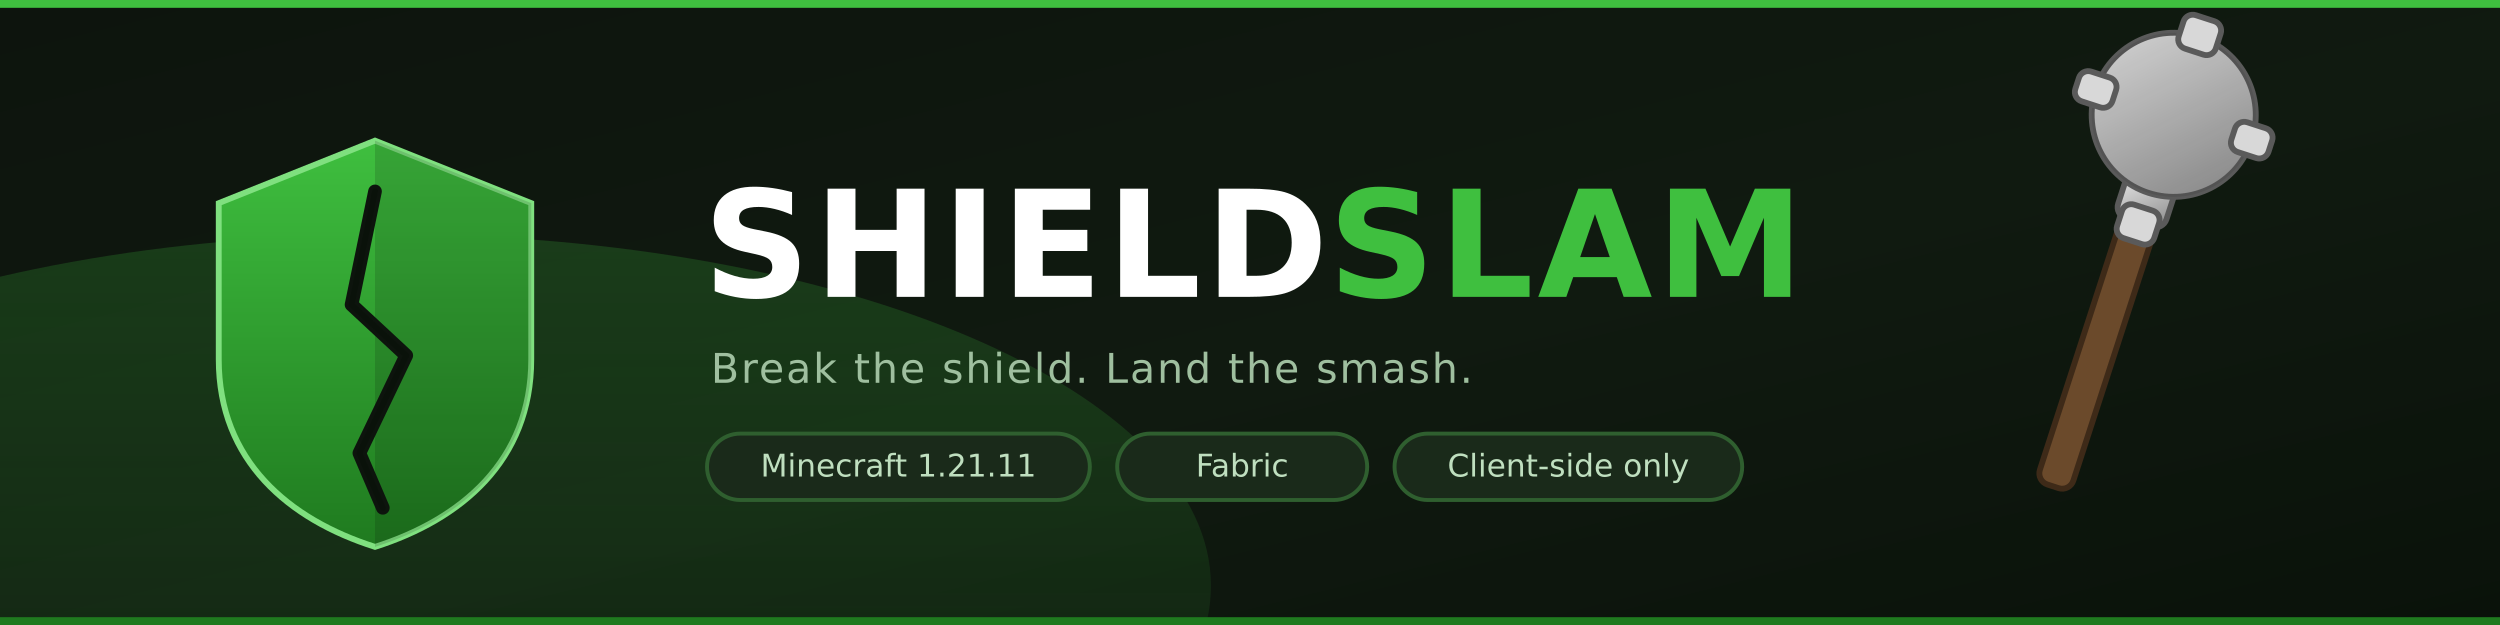
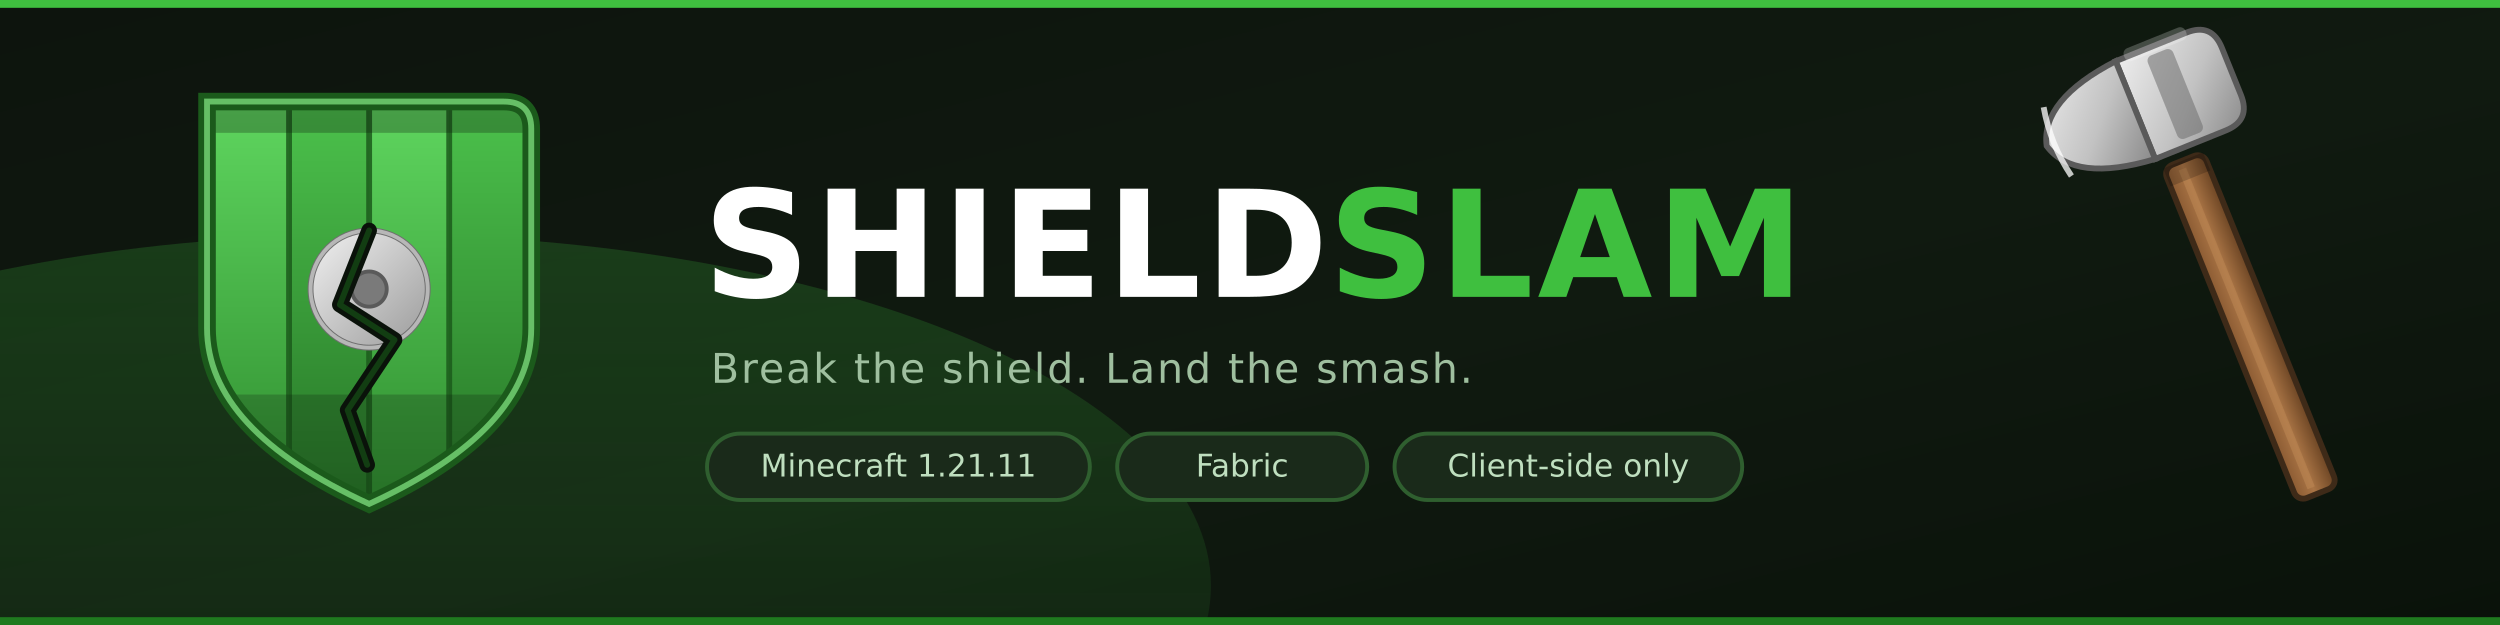
<svg xmlns="http://www.w3.org/2000/svg" width="1280" height="320" viewBox="0 0 1280 320" role="img" aria-label="Shield Slam">
  <defs>
    <linearGradient id="bg" x1="0" y1="0" x2="1" y2="1">
      <stop offset="0%" stop-color="#0D140D" />
      <stop offset="55%" stop-color="#101A10" />
      <stop offset="100%" stop-color="#0A120A" />
    </linearGradient>
    <linearGradient id="glow" x1="0" y1="0" x2="0" y2="1">
      <stop offset="0%" stop-color="#3FBF3F" stop-opacity="0.22" />
      <stop offset="100%" stop-color="#3FBF3F" stop-opacity="0" />
    </linearGradient>
-     <linearGradient id="steel" x1="0" y1="0" x2="1" y2="1">
-       <stop offset="0%" stop-color="#E8E8E8" />
-       <stop offset="100%" stop-color="#8C8C8C" />
+     <linearGradient id="plankA" x1="0" y1="0" x2="0" y2="1">
+       <stop offset="0%" stop-color="#5FD65F" />
+       <stop offset="100%" stop-color="#2E8B2E" />
    </linearGradient>
-     <linearGradient id="shieldFill" x1="0" y1="0" x2="0" y2="1">
-       <stop offset="0%" stop-color="#3FBF3F" />
-       <stop offset="100%" stop-color="#1F7A1F" />
+     <linearGradient id="plankB" x1="0" y1="0" x2="0" y2="1">
+       <stop offset="0%" stop-color="#4CC24C" />
+       <stop offset="100%" stop-color="#267326" />
    </linearGradient>
+     <linearGradient id="boss" x1="0" y1="0" x2="1" y2="1">
+       <stop offset="0%" stop-color="#F2F2F2" />
+       <stop offset="100%" stop-color="#9A9A9A" />
+     </linearGradient>
+     <linearGradient id="handle" x1="0" y1="0" x2="1" y2="0">
+       <stop offset="0%" stop-color="#8A5A32" />
+       <stop offset="45%" stop-color="#A97445" />
+       <stop offset="100%" stop-color="#6B4423" />
+     </linearGradient>
+     <linearGradient id="blade" x1="0" y1="0" x2="1" y2="1">
+       <stop offset="0%" stop-color="#EDEDED" />
+       <stop offset="55%" stop-color="#C2C2C2" />
+       <stop offset="100%" stop-color="#8A8A8A" />
+     </linearGradient>
+     <clipPath id="shieldClip">
+       <path d="M14 0 H166 Q180 0 180 14 V116 Q180 168 97 206 Q14 168 14 116 V14 Q14 0 14 0 Z" />
+     </clipPath>
  </defs>
  <rect width="1280" height="320" fill="url(#bg)" />
-   <ellipse cx="200" cy="300" rx="420" ry="180" fill="url(#glow)" />
+   <ellipse cx="190" cy="300" rx="430" ry="180" fill="url(#glow)" />
  <rect x="0" y="0" width="1280" height="4" fill="#3FBF3F" />
  <rect x="0" y="316" width="1280" height="4" fill="#1F7A1F" />
-   <g transform="translate(96,64)">
-     <path d="M96 8 L176 40 V120 C176 172 140 202 96 216 C52 202 16 172 16 120 V40 Z" fill="url(#shieldFill)" stroke="#7FE07F" stroke-width="3" />
-     <path d="M96 8 L176 40 V120 C176 172 140 202 96 216 Z" fill="#000000" opacity="0.14" />
-     <path d="M96 34 L84 92 L112 118 L88 168 L100 196" fill="none" stroke="#0D140D" stroke-width="7" stroke-linecap="round" stroke-linejoin="round" />
-     <path d="M96 34 L84 92 L112 118 L88 168 L100 196" fill="none" stroke="#0A120A" stroke-width="3" stroke-linecap="round" stroke-linejoin="round" />
+   <g transform="translate(92,52)">
+     <path d="M14 0 H166 Q180 0 180 14 V116 Q180 168 97 206 Q14 168 14 116 V14 Q14 0 14 0 Z" fill="#267326" />
+     <g clip-path="url(#shieldClip)">
+       <rect x="14" y="0" width="42" height="210" fill="url(#plankA)" />
+       <rect x="56" y="0" width="41" height="210" fill="url(#plankB)" />
+       <rect x="97" y="0" width="41" height="210" fill="url(#plankA)" />
+       <rect x="138" y="0" width="42" height="210" fill="url(#plankB)" />
+       <g stroke="#1B5A1B" stroke-width="3" opacity="0.85">
+         <line x1="56" y1="0" x2="56" y2="210" />
+         <line x1="97" y1="0" x2="97" y2="210" />
+         <line x1="138" y1="0" x2="138" y2="210" />
+       </g>
+       <rect x="14" y="0" width="166" height="16" fill="#0A120A" opacity="0.28" />
+       <rect x="14" y="150" width="166" height="60" fill="#0A120A" opacity="0.22" />
+     </g>
+     <path d="M14 0 H166 Q180 0 180 14 V116 Q180 168 97 206 Q14 168 14 116 V14 Q14 0 14 0 Z" fill="none" stroke="#1B5A1B" stroke-width="9" />
+     <path d="M14 0 H166 Q180 0 180 14 V116 Q180 168 97 206 Q14 168 14 116 V14 Q14 0 14 0 Z" fill="none" stroke="#7FE07F" stroke-width="3" opacity="0.75" />
+     <circle cx="97" cy="96" r="30" fill="url(#boss)" stroke="#6E6E6E" stroke-width="3" />
+     <circle cx="97" cy="96" r="30" fill="none" stroke="#FFFFFF" stroke-opacity="0.5" stroke-width="2" />
+     <circle cx="97" cy="96" r="9" fill="#7A7A7A" stroke="#5A5A5A" stroke-width="2" />
+     <path d="M97 66 L82 104 L110 122 L86 158 L96 186" fill="none" stroke="#0A120A" stroke-width="8" stroke-linecap="round" stroke-linejoin="round" />
+     <path d="M97 66 L82 104 L110 122 L86 158 L96 186" fill="none" stroke="#123D12" stroke-width="3" stroke-linecap="round" stroke-linejoin="round" />
  </g>
-   <g transform="translate(1108,74) rotate(18)">
-     <rect x="-9" y="34" width="18" height="150" rx="6" fill="#6B4A2B" stroke="#3E2A18" stroke-width="3" />
-     <rect x="-13" y="18" width="26" height="24" rx="6" fill="url(#steel)" stroke="#5A5A5A" stroke-width="3" />
-     <circle cx="0" cy="-16" r="42" fill="url(#steel)" stroke="#5A5A5A" stroke-width="3" />
-     <circle cx="0" cy="-16" r="42" fill="#000" opacity="0.08" />
-     <rect x="-52" y="-24" width="20" height="16" rx="5" fill="#D8D8D8" stroke="#5A5A5A" stroke-width="3" />
-     <rect x="32" y="-24" width="20" height="16" rx="5" fill="#D8D8D8" stroke="#5A5A5A" stroke-width="3" />
-     <rect x="-10" y="-68" width="20" height="18" rx="5" fill="#D8D8D8" stroke="#5A5A5A" stroke-width="3" />
-     <rect x="-10" y="34" width="20" height="18" rx="5" fill="#D8D8D8" stroke="#5A5A5A" stroke-width="3" />
+   <g transform="translate(1108,58)">
+     <g transform="rotate(-22)">
+       <rect x="-11" y="26" width="22" height="184" rx="5" fill="url(#handle)" stroke="#3E2A18" stroke-width="3" />
+       <rect x="-4" y="30" width="4" height="176" fill="#C08A55" opacity="0.5" />
+       <rect x="-11" y="26" width="22" height="10" fill="#000000" opacity="0.18" />
+     </g>
+     <g transform="rotate(-22)">
+       <path d="M-13 -34 H26 Q40 -34 40 -20 V6 Q40 20 26 20 H-13 Z" fill="url(#blade)" stroke="#5A5A5A" stroke-width="3" />
+       <path d="M-13 -34 Q-56 -30 -62 -7 Q-56 16 -13 20 Z" fill="url(#blade)" stroke="#5A5A5A" stroke-width="3" />
+       <path d="M-56 -26 Q-60 -7 -56 12" fill="none" stroke="#FFFFFF" stroke-opacity="0.75" stroke-width="3" />
+       <rect x="2" y="-30" width="14" height="46" rx="3" fill="#6E6E6E" opacity="0.55" />
+       <rect x="-8" y="-38" width="34" height="7" rx="3" fill="#FFFFFF" opacity="0.22" />
+     </g>
  </g>
  <text x="360" y="152" font-family="Verdana,Geneva,DejaVu Sans,sans-serif" font-size="76" font-weight="bold" fill="#FFFFFF" letter-spacing="2">SHIELD<tspan fill="#3FBF3F"> SLAM</tspan>
  </text>
  <text x="364" y="196" font-family="Verdana,Geneva,DejaVu Sans,sans-serif" font-size="21" fill="#9FBF9F" letter-spacing="1">Break the shield. Land the smash.</text>
-   <g font-family="Verdana,Geneva,DejaVu Sans,sans-serif" font-size="16" fill="#7FA07F">
+   <g font-family="Verdana,Geneva,DejaVu Sans,sans-serif" font-size="16">
    <rect x="362" y="222" width="196" height="34" rx="17" fill="#1A2A1A" stroke="#2F5F2F" stroke-width="2" />
    <text x="460" y="244" text-anchor="middle" fill="#BFDFBF">Minecraft 1.21.11</text>
    <rect x="572" y="222" width="128" height="34" rx="17" fill="#1A2A1A" stroke="#2F5F2F" stroke-width="2" />
    <text x="636" y="244" text-anchor="middle" fill="#BFDFBF">Fabric</text>
    <rect x="714" y="222" width="178" height="34" rx="17" fill="#1A2A1A" stroke="#2F5F2F" stroke-width="2" />
    <text x="803" y="244" text-anchor="middle" fill="#BFDFBF">Client-side only</text>
  </g>
</svg>
